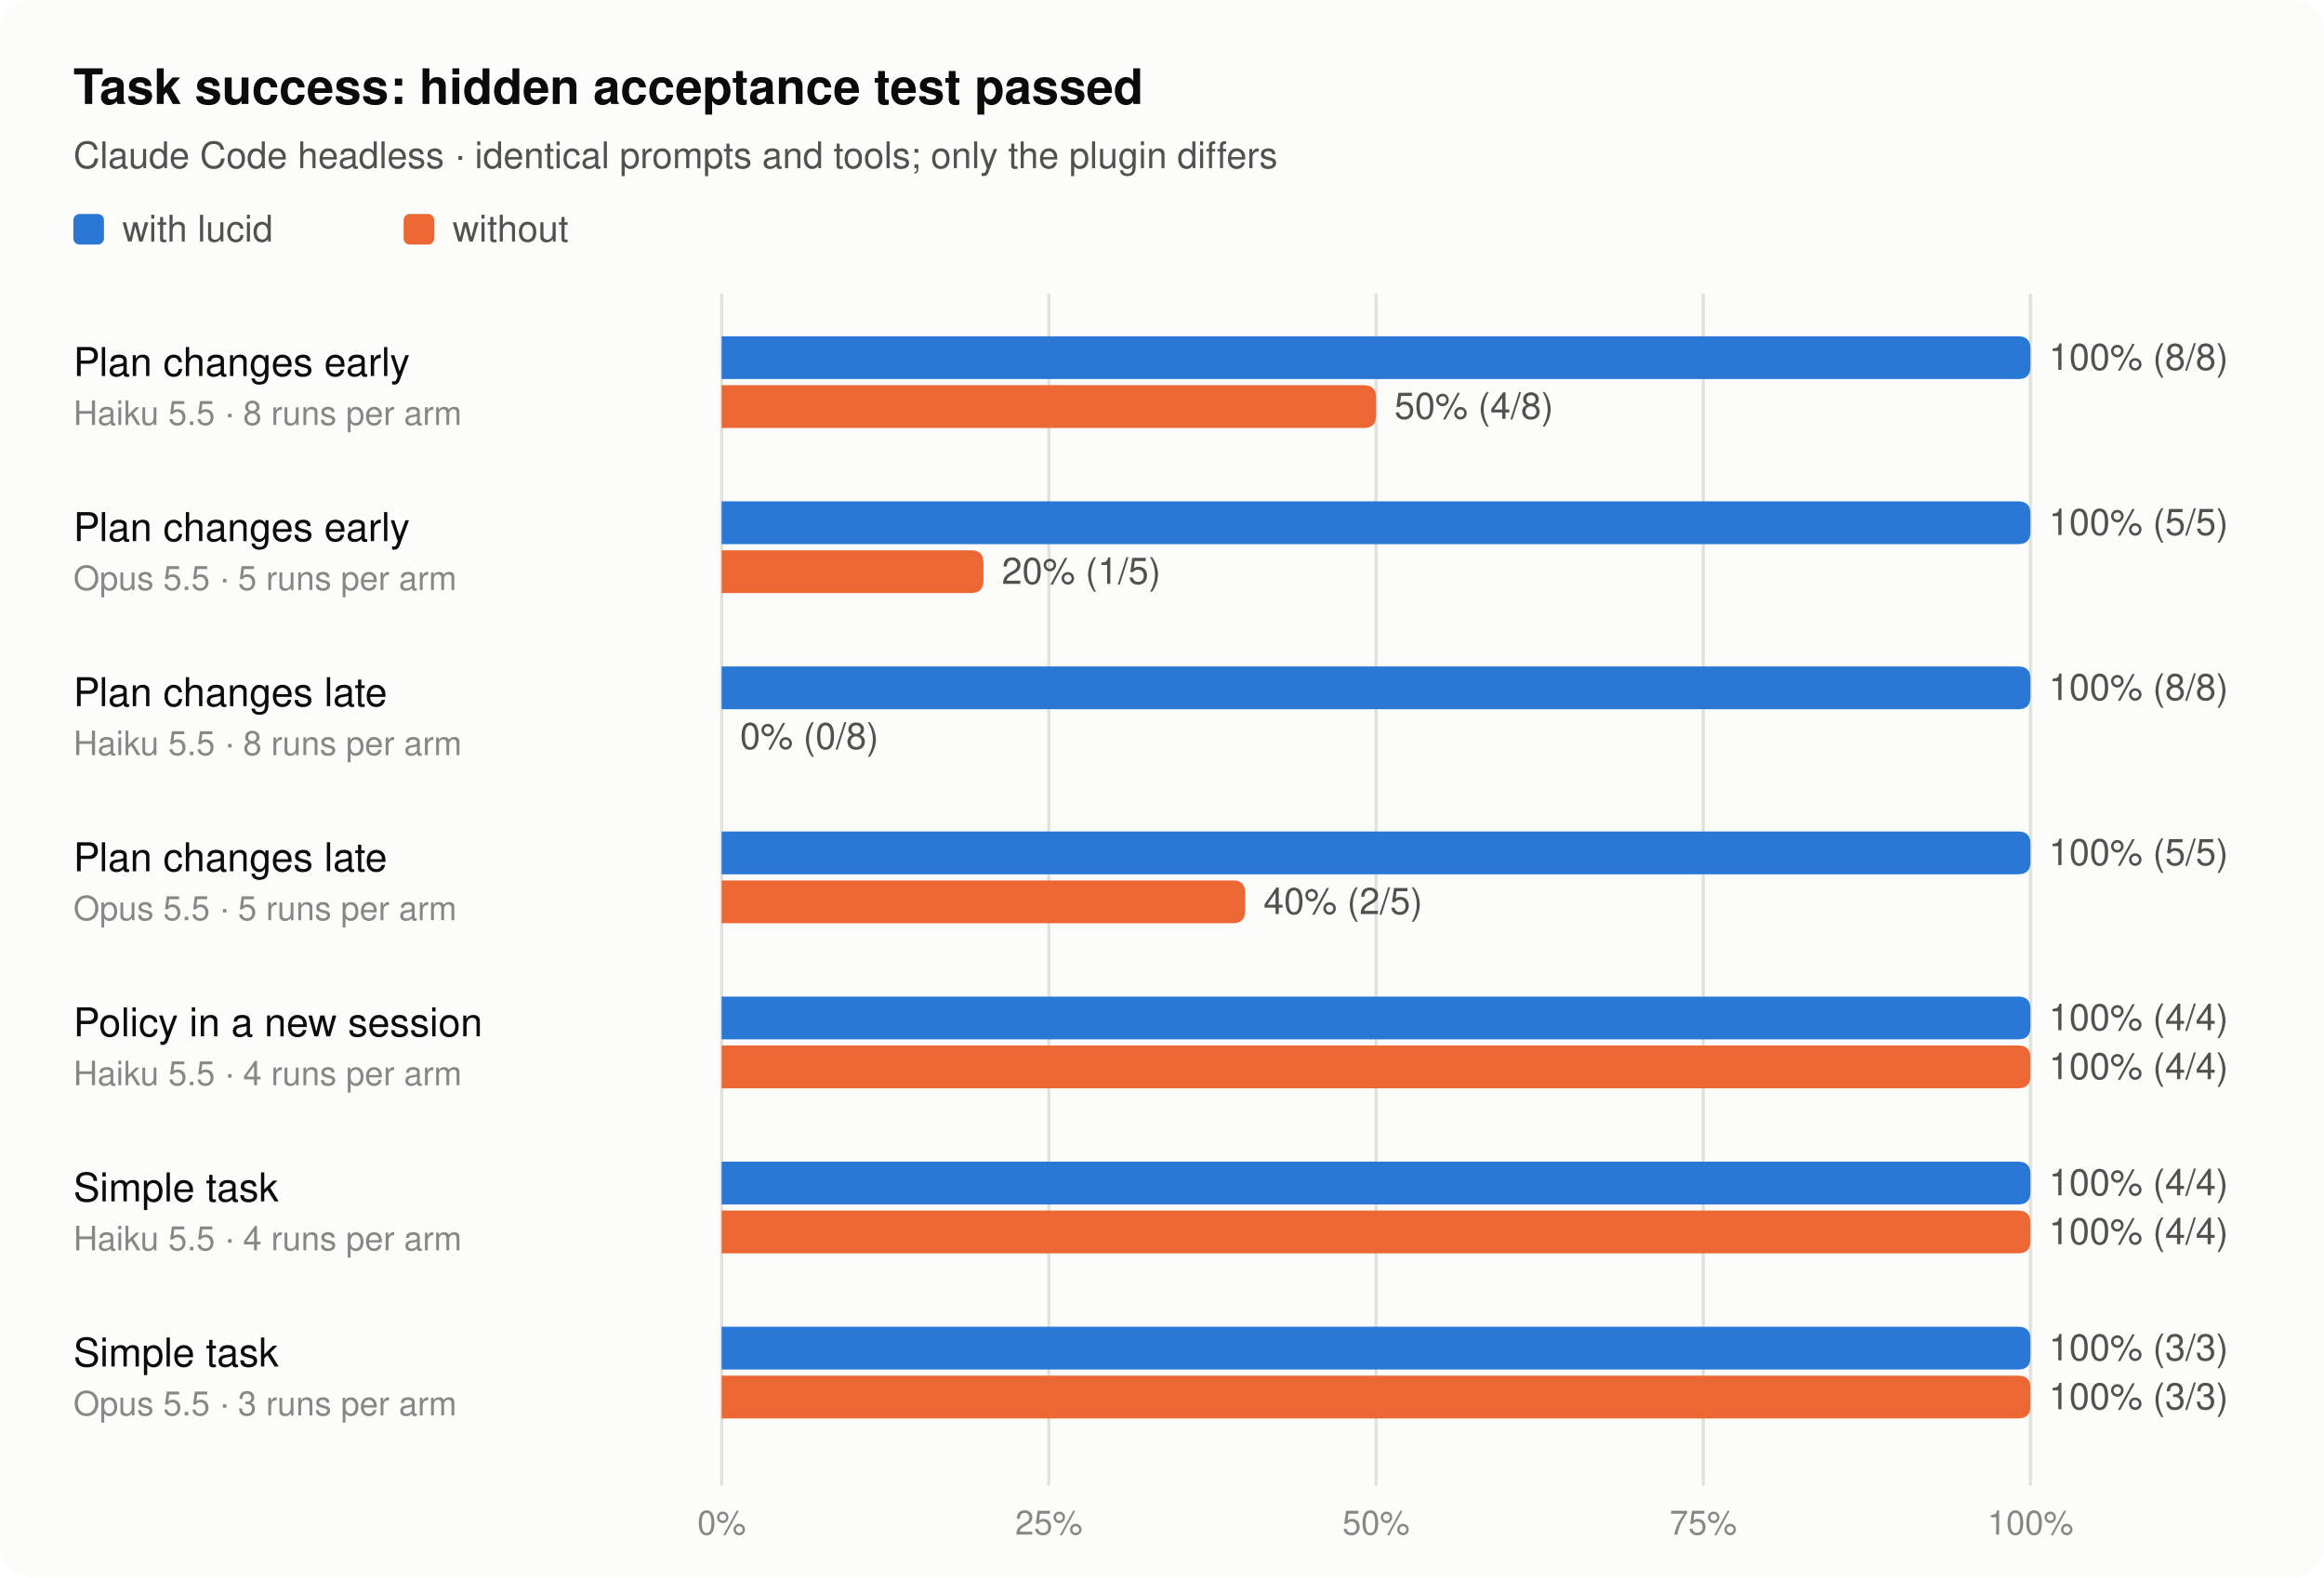
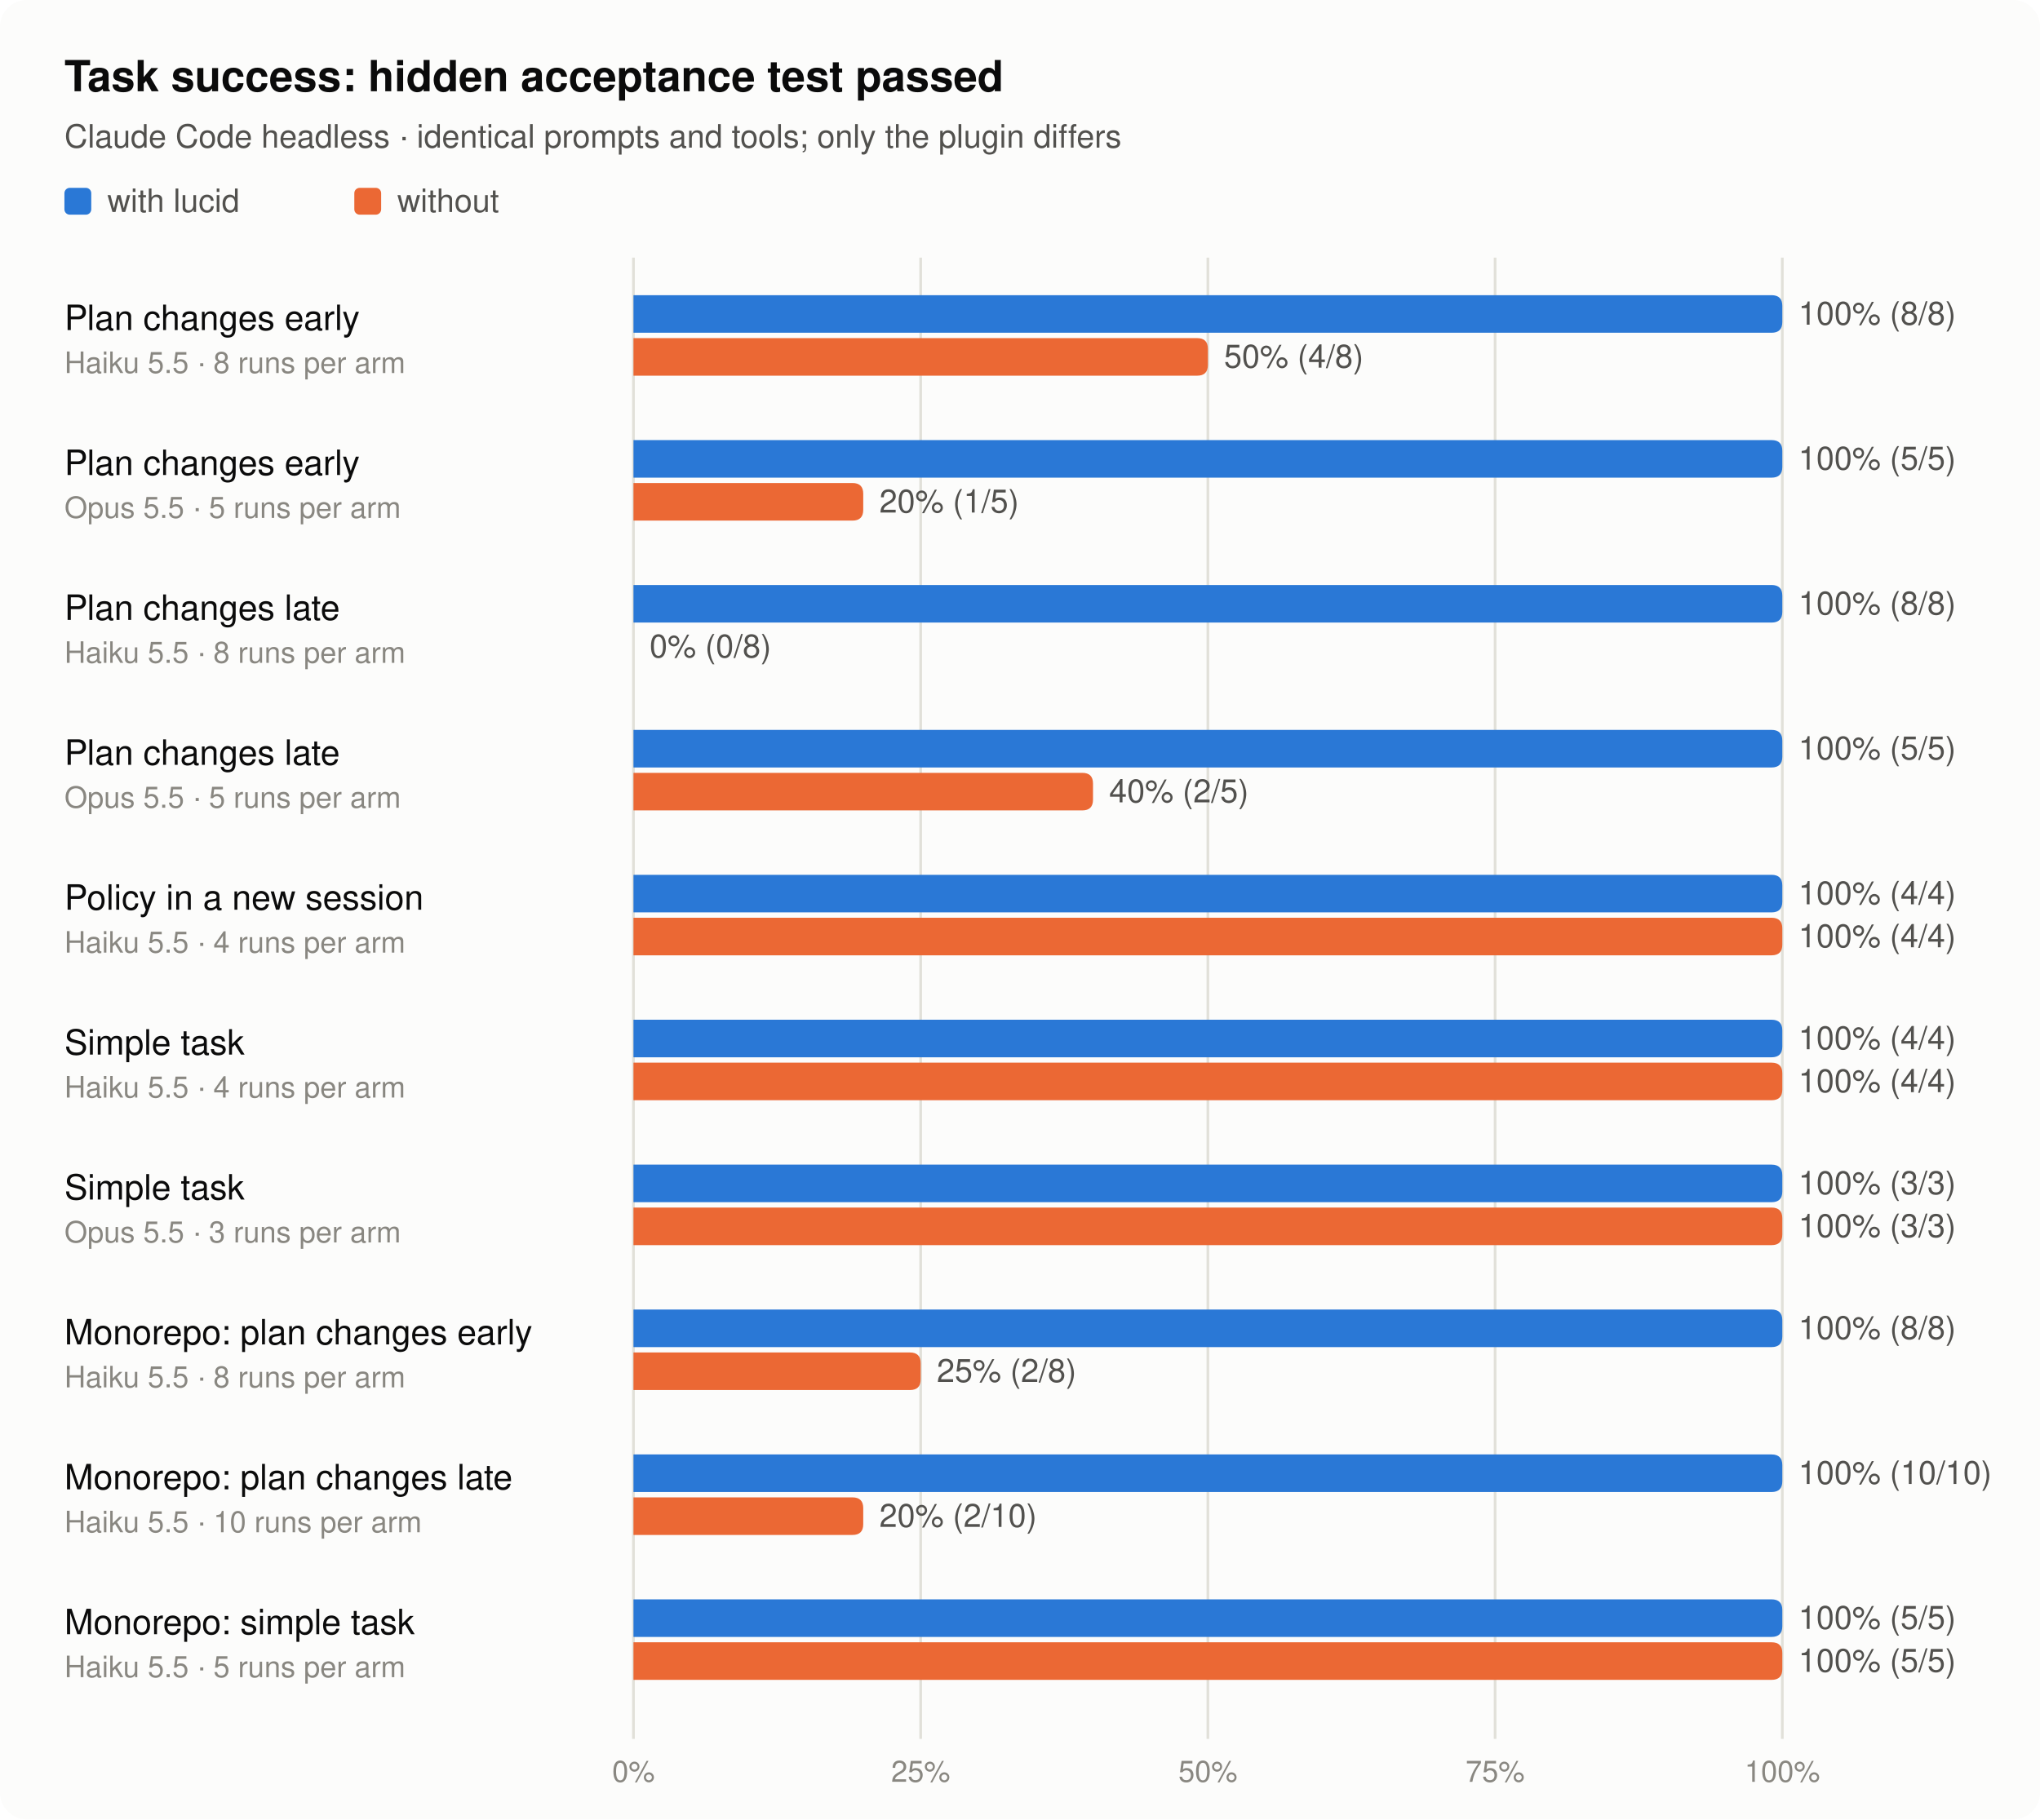
- <svg xmlns="http://www.w3.org/2000/svg" width="760" height="516" viewBox="0 0 760 516" font-family="-apple-system,BlinkMacSystemFont,'Segoe UI',Helvetica,Arial,sans-serif">
-   <rect width="760" height="516" rx="10" fill="#fcfcfb" />
+ <svg xmlns="http://www.w3.org/2000/svg" width="760" height="678" viewBox="0 0 760 678" font-family="-apple-system,BlinkMacSystemFont,'Segoe UI',Helvetica,Arial,sans-serif">
+   <rect width="760" height="678" rx="10" fill="#fcfcfb" />
  <text x="24" y="34" font-size="16" font-weight="600" fill="#0b0b0b">Task success: hidden acceptance test passed</text>
  <text x="24" y="55" font-size="12" fill="#52514e">Claude Code headless · identical prompts and tools; only the plugin differs</text>
  <rect x="24" y="70" width="10" height="10" rx="2" fill="#2a78d6" />
  <text x="40" y="79" font-size="12" fill="#52514e">with lucid</text>
  <rect x="132" y="70" width="10" height="10" rx="2" fill="#eb6834" />
  <text x="148" y="79" font-size="12" fill="#52514e">without</text>
-   <line x1="236.0" y1="96" x2="236.0" y2="486" stroke="#e1e0d9" stroke-width="1" />
-   <text x="236.0" y="502" font-size="11" fill="#898781" text-anchor="middle">0%</text>
-   <line x1="343.0" y1="96" x2="343.0" y2="486" stroke="#e1e0d9" stroke-width="1" />
-   <text x="343.0" y="502" font-size="11" fill="#898781" text-anchor="middle">25%</text>
-   <line x1="450.0" y1="96" x2="450.0" y2="486" stroke="#e1e0d9" stroke-width="1" />
-   <text x="450.0" y="502" font-size="11" fill="#898781" text-anchor="middle">50%</text>
-   <line x1="557.0" y1="96" x2="557.0" y2="486" stroke="#e1e0d9" stroke-width="1" />
-   <text x="557.0" y="502" font-size="11" fill="#898781" text-anchor="middle">75%</text>
-   <line x1="664.0" y1="96" x2="664.0" y2="486" stroke="#e1e0d9" stroke-width="1" />
-   <text x="664.0" y="502" font-size="11" fill="#898781" text-anchor="middle">100%</text>
+   <line x1="236.0" y1="96" x2="236.0" y2="648" stroke="#e1e0d9" stroke-width="1" />
+   <text x="236.0" y="664" font-size="11" fill="#898781" text-anchor="middle">0%</text>
+   <line x1="343.0" y1="96" x2="343.0" y2="648" stroke="#e1e0d9" stroke-width="1" />
+   <text x="343.0" y="664" font-size="11" fill="#898781" text-anchor="middle">25%</text>
+   <line x1="450.0" y1="96" x2="450.0" y2="648" stroke="#e1e0d9" stroke-width="1" />
+   <text x="450.0" y="664" font-size="11" fill="#898781" text-anchor="middle">50%</text>
+   <line x1="557.0" y1="96" x2="557.0" y2="648" stroke="#e1e0d9" stroke-width="1" />
+   <text x="557.0" y="664" font-size="11" fill="#898781" text-anchor="middle">75%</text>
+   <line x1="664.0" y1="96" x2="664.0" y2="648" stroke="#e1e0d9" stroke-width="1" />
+   <text x="664.0" y="664" font-size="11" fill="#898781" text-anchor="middle">100%</text>
  <text x="24" y="123" font-size="13" font-weight="500" fill="#0b0b0b">Plan changes early</text>
  <text x="24" y="139" font-size="11" fill="#898781">Haiku 5.5 · 8 runs per arm</text>
  <path d="M236.0 110.0H660.0Q664.0 110.0 664.0 114.0V120.0Q664.0 124.0 660.0 124.0H236.0Z" fill="#2a78d6" />
  <text x="670.0" y="121.0" font-size="12" fill="#52514e" style="font-variant-numeric:tabular-nums">100%  (8/8)</text>
  <path d="M236.0 126.0H446.0Q450.0 126.0 450.0 130.0V136.0Q450.0 140.0 446.0 140.0H236.0Z" fill="#eb6834" />
  <text x="456.0" y="137.0" font-size="12" fill="#52514e" style="font-variant-numeric:tabular-nums">50%  (4/8)</text>
  <text x="24" y="177" font-size="13" font-weight="500" fill="#0b0b0b">Plan changes early</text>
  <text x="24" y="193" font-size="11" fill="#898781">Opus 5.5 · 5 runs per arm</text>
  <path d="M236.0 164.0H660.0Q664.0 164.0 664.0 168.0V174.0Q664.0 178.0 660.0 178.0H236.0Z" fill="#2a78d6" />
  <text x="670.0" y="175.0" font-size="12" fill="#52514e" style="font-variant-numeric:tabular-nums">100%  (5/5)</text>
  <path d="M236.0 180.0H317.6Q321.6 180.0 321.6 184.0V190.0Q321.6 194.0 317.6 194.0H236.0Z" fill="#eb6834" />
  <text x="327.6" y="191.0" font-size="12" fill="#52514e" style="font-variant-numeric:tabular-nums">20%  (1/5)</text>
  <text x="24" y="231" font-size="13" font-weight="500" fill="#0b0b0b">Plan changes late</text>
  <text x="24" y="247" font-size="11" fill="#898781">Haiku 5.5 · 8 runs per arm</text>
  <path d="M236.0 218.0H660.0Q664.0 218.0 664.0 222.0V228.0Q664.0 232.0 660.0 232.0H236.0Z" fill="#2a78d6" />
  <text x="670.0" y="229.0" font-size="12" fill="#52514e" style="font-variant-numeric:tabular-nums">100%  (8/8)</text>
  <text x="242.0" y="245.0" font-size="12" fill="#52514e" style="font-variant-numeric:tabular-nums">0%  (0/8)</text>
  <text x="24" y="285" font-size="13" font-weight="500" fill="#0b0b0b">Plan changes late</text>
  <text x="24" y="301" font-size="11" fill="#898781">Opus 5.5 · 5 runs per arm</text>
  <path d="M236.0 272.0H660.0Q664.0 272.0 664.0 276.0V282.0Q664.0 286.0 660.0 286.0H236.0Z" fill="#2a78d6" />
  <text x="670.0" y="283.0" font-size="12" fill="#52514e" style="font-variant-numeric:tabular-nums">100%  (5/5)</text>
  <path d="M236.0 288.0H403.2Q407.2 288.0 407.2 292.0V298.0Q407.2 302.0 403.2 302.0H236.0Z" fill="#eb6834" />
  <text x="413.2" y="299.0" font-size="12" fill="#52514e" style="font-variant-numeric:tabular-nums">40%  (2/5)</text>
  <text x="24" y="339" font-size="13" font-weight="500" fill="#0b0b0b">Policy in a new session</text>
  <text x="24" y="355" font-size="11" fill="#898781">Haiku 5.5 · 4 runs per arm</text>
  <path d="M236.0 326.0H660.0Q664.0 326.0 664.0 330.0V336.0Q664.0 340.0 660.0 340.0H236.0Z" fill="#2a78d6" />
  <text x="670.0" y="337.0" font-size="12" fill="#52514e" style="font-variant-numeric:tabular-nums">100%  (4/4)</text>
  <path d="M236.0 342.0H660.0Q664.0 342.0 664.0 346.0V352.0Q664.0 356.0 660.0 356.0H236.0Z" fill="#eb6834" />
  <text x="670.0" y="353.0" font-size="12" fill="#52514e" style="font-variant-numeric:tabular-nums">100%  (4/4)</text>
  <text x="24" y="393" font-size="13" font-weight="500" fill="#0b0b0b">Simple task</text>
  <text x="24" y="409" font-size="11" fill="#898781">Haiku 5.5 · 4 runs per arm</text>
  <path d="M236.0 380.0H660.0Q664.0 380.0 664.0 384.0V390.0Q664.0 394.0 660.0 394.0H236.0Z" fill="#2a78d6" />
  <text x="670.0" y="391.0" font-size="12" fill="#52514e" style="font-variant-numeric:tabular-nums">100%  (4/4)</text>
  <path d="M236.0 396.0H660.0Q664.0 396.0 664.0 400.0V406.0Q664.0 410.0 660.0 410.0H236.0Z" fill="#eb6834" />
  <text x="670.0" y="407.0" font-size="12" fill="#52514e" style="font-variant-numeric:tabular-nums">100%  (4/4)</text>
  <text x="24" y="447" font-size="13" font-weight="500" fill="#0b0b0b">Simple task</text>
  <text x="24" y="463" font-size="11" fill="#898781">Opus 5.5 · 3 runs per arm</text>
  <path d="M236.0 434.0H660.0Q664.0 434.0 664.0 438.0V444.0Q664.0 448.0 660.0 448.0H236.0Z" fill="#2a78d6" />
  <text x="670.0" y="445.0" font-size="12" fill="#52514e" style="font-variant-numeric:tabular-nums">100%  (3/3)</text>
  <path d="M236.0 450.0H660.0Q664.0 450.0 664.0 454.0V460.0Q664.0 464.0 660.0 464.0H236.0Z" fill="#eb6834" />
  <text x="670.0" y="461.0" font-size="12" fill="#52514e" style="font-variant-numeric:tabular-nums">100%  (3/3)</text>
+   <text x="24" y="501" font-size="13" font-weight="500" fill="#0b0b0b">Monorepo: plan changes early</text>
+   <text x="24" y="517" font-size="11" fill="#898781">Haiku 5.5 · 8 runs per arm</text>
+   <path d="M236.0 488.0H660.0Q664.0 488.0 664.0 492.0V498.0Q664.0 502.0 660.0 502.0H236.0Z" fill="#2a78d6" />
+   <text x="670.0" y="499.0" font-size="12" fill="#52514e" style="font-variant-numeric:tabular-nums">100%  (8/8)</text>
+   <path d="M236.0 504.0H339.0Q343.0 504.0 343.0 508.0V514.0Q343.0 518.0 339.0 518.0H236.0Z" fill="#eb6834" />
+   <text x="349.0" y="515.0" font-size="12" fill="#52514e" style="font-variant-numeric:tabular-nums">25%  (2/8)</text>
+   <text x="24" y="555" font-size="13" font-weight="500" fill="#0b0b0b">Monorepo: plan changes late</text>
+   <text x="24" y="571" font-size="11" fill="#898781">Haiku 5.5 · 10 runs per arm</text>
+   <path d="M236.0 542.0H660.0Q664.0 542.0 664.0 546.0V552.0Q664.0 556.0 660.0 556.0H236.0Z" fill="#2a78d6" />
+   <text x="670.0" y="553.0" font-size="12" fill="#52514e" style="font-variant-numeric:tabular-nums">100%  (10/10)</text>
+   <path d="M236.0 558.0H317.6Q321.6 558.0 321.6 562.0V568.0Q321.6 572.0 317.6 572.0H236.0Z" fill="#eb6834" />
+   <text x="327.6" y="569.0" font-size="12" fill="#52514e" style="font-variant-numeric:tabular-nums">20%  (2/10)</text>
+   <text x="24" y="609" font-size="13" font-weight="500" fill="#0b0b0b">Monorepo: simple task</text>
+   <text x="24" y="625" font-size="11" fill="#898781">Haiku 5.5 · 5 runs per arm</text>
+   <path d="M236.0 596.0H660.0Q664.0 596.0 664.0 600.0V606.0Q664.0 610.0 660.0 610.0H236.0Z" fill="#2a78d6" />
+   <text x="670.0" y="607.0" font-size="12" fill="#52514e" style="font-variant-numeric:tabular-nums">100%  (5/5)</text>
+   <path d="M236.0 612.0H660.0Q664.0 612.0 664.0 616.0V622.0Q664.0 626.0 660.0 626.0H236.0Z" fill="#eb6834" />
+   <text x="670.0" y="623.0" font-size="12" fill="#52514e" style="font-variant-numeric:tabular-nums">100%  (5/5)</text>
</svg>
